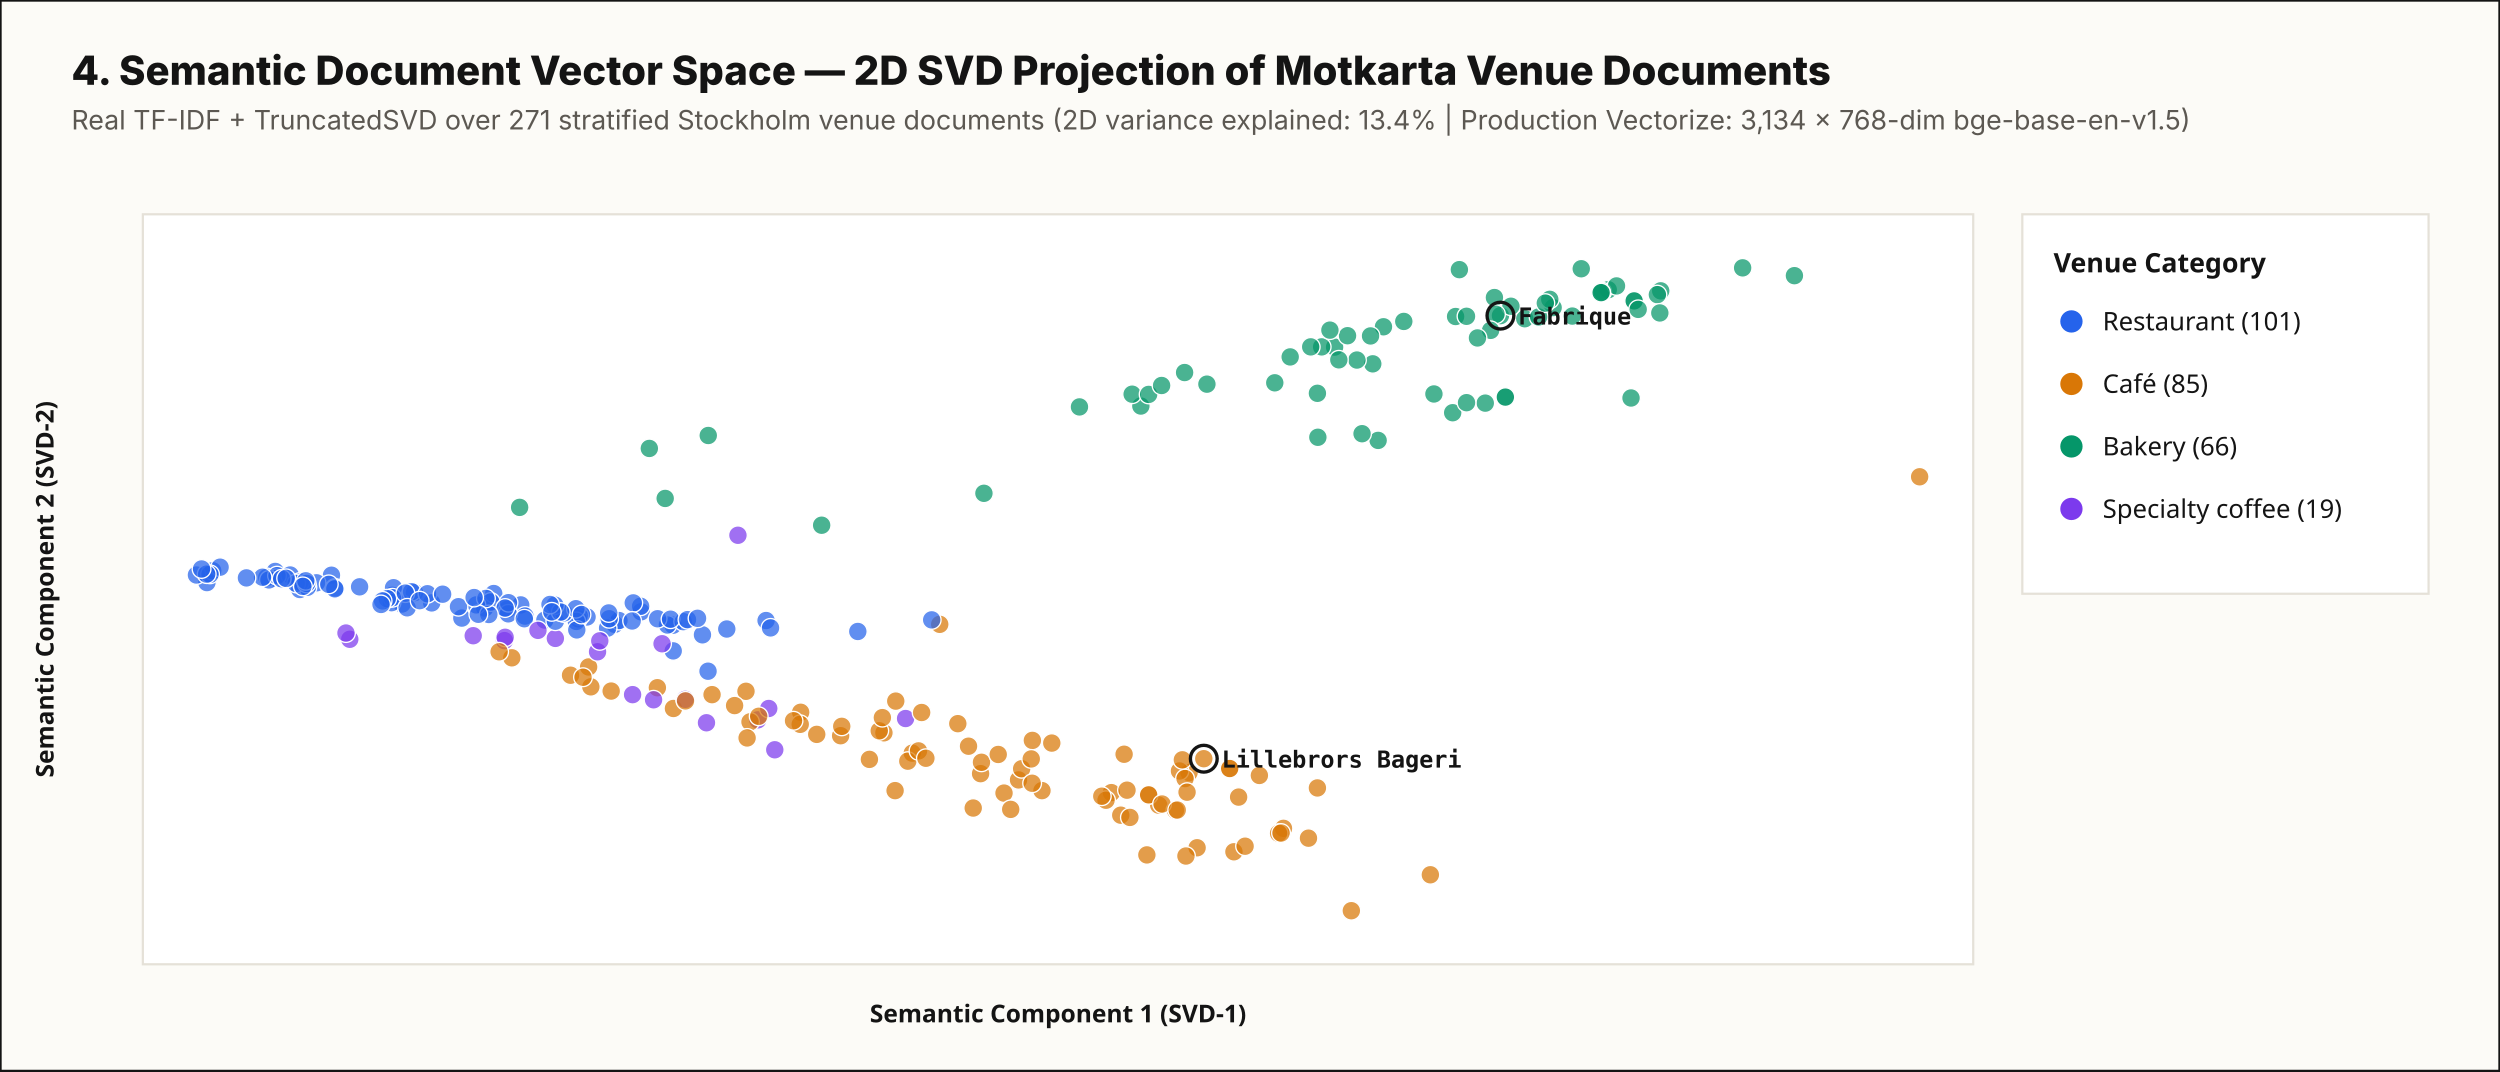
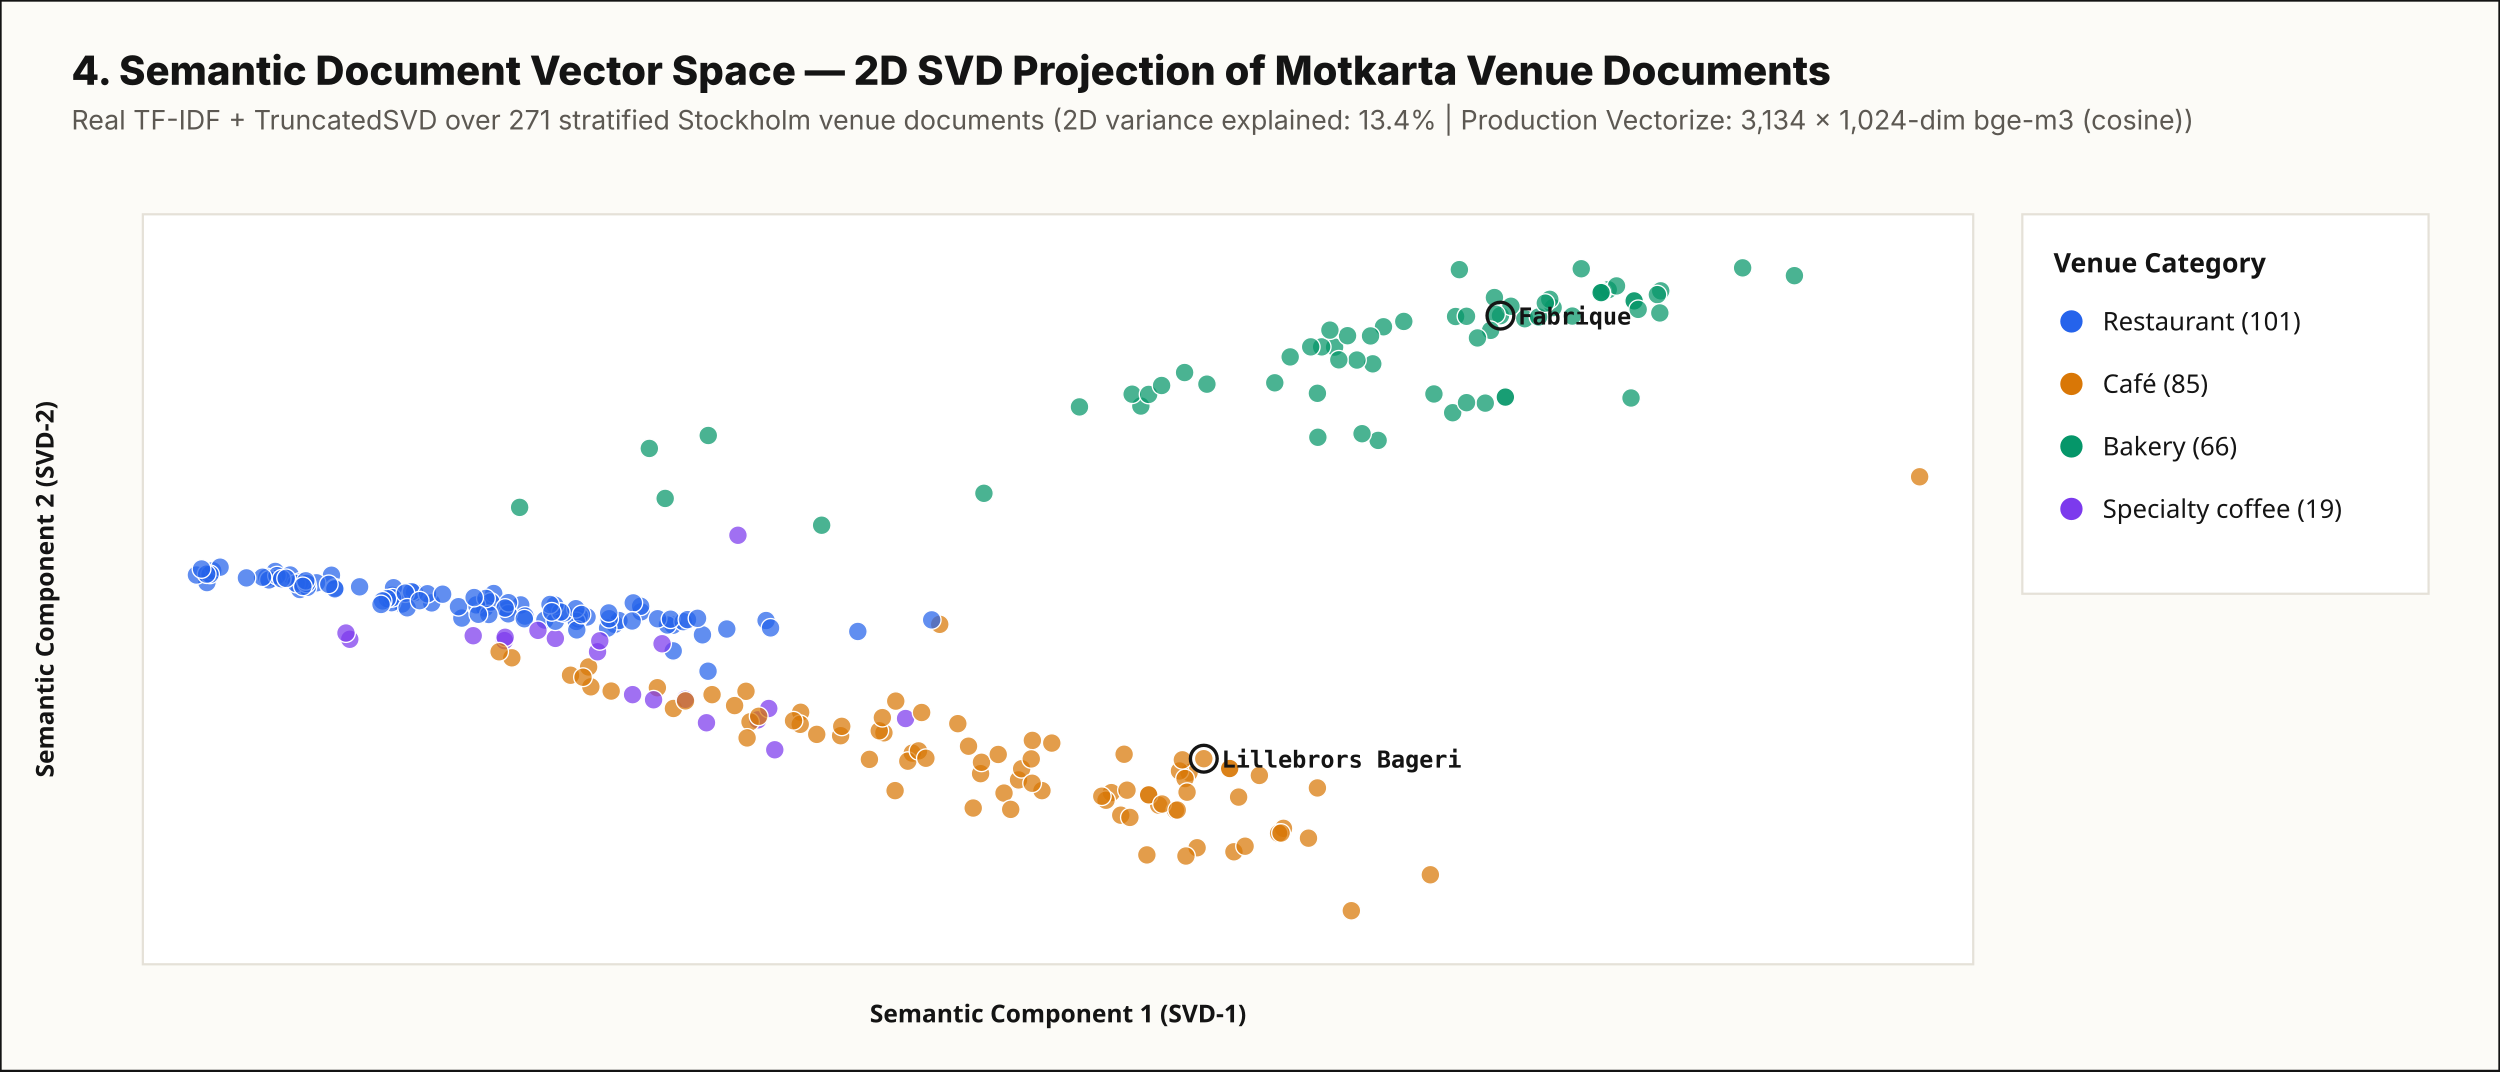
<svg xmlns="http://www.w3.org/2000/svg" viewBox="0 0 1120 480" width="1120" height="480" role="img" aria-label="4. Semantic Document Vector Space — 2D SVD Projection of Motkarta Venue Documents">
  <rect width="1120" height="480" fill="#FCFBF7" stroke="#141414" stroke-width="1.5" />
  <text x="32" y="38" font-family="ui-sans-serif, system-ui, -apple-system, sans-serif" font-size="18" font-weight="800" fill="#141414">4. Semantic Document Vector Space — 2D SVD Projection of Motkarta Venue Documents</text>
-   <text x="32" y="58" font-family="ui-sans-serif, system-ui, -apple-system, sans-serif" font-size="12" fill="#5C5852">Real TF-IDF + TruncatedSVD over 271 stratified Stockholm venue documents (2D variance explained: 13.4% | Production Vectorize: 3,134 × 768-dim bge-base-en-v1.5)</text>
+   <text x="32" y="58" font-family="ui-sans-serif, system-ui, -apple-system, sans-serif" font-size="12" fill="#5C5852">Real TF-IDF + TruncatedSVD over 271 stratified Stockholm venue documents (2D variance explained: 13.4% | Production Vectorize: 3,134 × 1,024-dim bge-m3 (cosine))</text>
  <rect x="64" y="96" width="820" height="336" fill="#FFFFFF" stroke="#E5E1D8" />
  <circle cx="185.7" cy="265.5" r="4.2" fill="#2563EB" fill-opacity="0.72" stroke="#FFFFFF" stroke-width="0.6" />
  <circle cx="233.3" cy="271.0" r="4.2" fill="#2563EB" fill-opacity="0.72" stroke="#FFFFFF" stroke-width="0.6" />
  <circle cx="161.1" cy="262.9" r="4.2" fill="#2563EB" fill-opacity="0.72" stroke="#FFFFFF" stroke-width="0.6" />
  <circle cx="235.2" cy="276.0" r="4.2" fill="#2563EB" fill-opacity="0.72" stroke="#FFFFFF" stroke-width="0.6" />
  <circle cx="175.7" cy="266.7" r="4.2" fill="#2563EB" fill-opacity="0.72" stroke="#FFFFFF" stroke-width="0.6" />
  <circle cx="227.3" cy="273.0" r="4.2" fill="#2563EB" fill-opacity="0.72" stroke="#FFFFFF" stroke-width="0.6" />
  <circle cx="314.7" cy="284.4" r="4.2" fill="#2563EB" fill-opacity="0.72" stroke="#FFFFFF" stroke-width="0.6" />
  <circle cx="368.1" cy="235.3" r="4.2" fill="#059669" fill-opacity="0.72" stroke="#FFFFFF" stroke-width="0.6" />
  <circle cx="730.7" cy="178.3" r="4.2" fill="#059669" fill-opacity="0.72" stroke="#FFFFFF" stroke-width="0.6" />
  <circle cx="803.9" cy="123.5" r="4.2" fill="#059669" fill-opacity="0.72" stroke="#FFFFFF" stroke-width="0.6" />
  <circle cx="597.9" cy="155.5" r="4.2" fill="#059669" fill-opacity="0.72" stroke="#FFFFFF" stroke-width="0.6" />
  <circle cx="619.8" cy="146.4" r="4.2" fill="#059669" fill-opacity="0.72" stroke="#FFFFFF" stroke-width="0.6" />
  <circle cx="429.1" cy="324.2" r="4.2" fill="#D97706" fill-opacity="0.72" stroke="#FFFFFF" stroke-width="0.6" />
  <circle cx="519.1" cy="360.7" r="4.2" fill="#D97706" fill-opacity="0.72" stroke="#FFFFFF" stroke-width="0.6" />
  <circle cx="497.9" cy="355.1" r="4.2" fill="#D97706" fill-opacity="0.72" stroke="#FFFFFF" stroke-width="0.6" />
  <circle cx="439.3" cy="346.6" r="4.2" fill="#D97706" fill-opacity="0.72" stroke="#FFFFFF" stroke-width="0.6" />
  <circle cx="605.4" cy="408.0" r="4.2" fill="#D97706" fill-opacity="0.72" stroke="#FFFFFF" stroke-width="0.6" />
  <circle cx="536.3" cy="379.8" r="4.2" fill="#D97706" fill-opacity="0.72" stroke="#FFFFFF" stroke-width="0.6" />
  <circle cx="554.9" cy="357.1" r="4.2" fill="#D97706" fill-opacity="0.72" stroke="#FFFFFF" stroke-width="0.6" />
  <circle cx="275.4" cy="279.7" r="4.2" fill="#2563EB" fill-opacity="0.72" stroke="#FFFFFF" stroke-width="0.6" />
  <circle cx="384.3" cy="282.9" r="4.2" fill="#2563EB" fill-opacity="0.72" stroke="#FFFFFF" stroke-width="0.6" />
  <circle cx="263.0" cy="276.4" r="4.2" fill="#2563EB" fill-opacity="0.72" stroke="#FFFFFF" stroke-width="0.6" />
  <circle cx="217.2" cy="272.4" r="4.2" fill="#2563EB" fill-opacity="0.72" stroke="#FFFFFF" stroke-width="0.6" />
  <circle cx="343.2" cy="278.0" r="4.2" fill="#2563EB" fill-opacity="0.72" stroke="#FFFFFF" stroke-width="0.6" />
  <circle cx="244.1" cy="277.8" r="4.2" fill="#2563EB" fill-opacity="0.72" stroke="#FFFFFF" stroke-width="0.6" />
  <circle cx="259.0" cy="277.2" r="4.2" fill="#2563EB" fill-opacity="0.72" stroke="#FFFFFF" stroke-width="0.6" />
  <circle cx="540.7" cy="172.1" r="4.2" fill="#059669" fill-opacity="0.72" stroke="#FFFFFF" stroke-width="0.6" />
  <circle cx="695.8" cy="137.8" r="4.2" fill="#059669" fill-opacity="0.72" stroke="#FFFFFF" stroke-width="0.6" />
  <circle cx="483.6" cy="182.3" r="4.2" fill="#059669" fill-opacity="0.72" stroke="#FFFFFF" stroke-width="0.6" />
  <circle cx="672.2" cy="141.4" r="4.2" fill="#059669" fill-opacity="0.72" stroke="#FFFFFF" stroke-width="0.6" />
  <circle cx="592.1" cy="155.4" r="4.2" fill="#059669" fill-opacity="0.72" stroke="#FFFFFF" stroke-width="0.6" />
  <circle cx="744.0" cy="130.3" r="4.2" fill="#059669" fill-opacity="0.72" stroke="#FFFFFF" stroke-width="0.6" />
  <circle cx="408.7" cy="337.4" r="4.2" fill="#D97706" fill-opacity="0.72" stroke="#FFFFFF" stroke-width="0.6" />
  <circle cx="301.7" cy="317.4" r="4.2" fill="#D97706" fill-opacity="0.72" stroke="#FFFFFF" stroke-width="0.6" />
  <circle cx="406.7" cy="341.0" r="4.2" fill="#D97706" fill-opacity="0.72" stroke="#FFFFFF" stroke-width="0.6" />
  <circle cx="514.6" cy="356.1" r="4.2" fill="#D97706" fill-opacity="0.72" stroke="#FFFFFF" stroke-width="0.6" />
  <circle cx="255.6" cy="302.5" r="4.2" fill="#D97706" fill-opacity="0.72" stroke="#FFFFFF" stroke-width="0.6" />
  <circle cx="319.0" cy="311.2" r="4.2" fill="#D97706" fill-opacity="0.72" stroke="#FFFFFF" stroke-width="0.6" />
  <circle cx="514.6" cy="356.1" r="4.2" fill="#D97706" fill-opacity="0.72" stroke="#FFFFFF" stroke-width="0.6" />
  <circle cx="148.5" cy="257.7" r="4.2" fill="#2563EB" fill-opacity="0.72" stroke="#FFFFFF" stroke-width="0.6" />
  <circle cx="123.3" cy="256.0" r="4.2" fill="#2563EB" fill-opacity="0.72" stroke="#FFFFFF" stroke-width="0.6" />
  <circle cx="301.5" cy="280.1" r="4.2" fill="#2563EB" fill-opacity="0.72" stroke="#FFFFFF" stroke-width="0.6" />
  <circle cx="325.6" cy="281.8" r="4.2" fill="#2563EB" fill-opacity="0.72" stroke="#FFFFFF" stroke-width="0.6" />
  <circle cx="221.2" cy="265.9" r="4.2" fill="#2563EB" fill-opacity="0.72" stroke="#FFFFFF" stroke-width="0.6" />
  <circle cx="277.3" cy="278.0" r="4.2" fill="#2563EB" fill-opacity="0.72" stroke="#FFFFFF" stroke-width="0.6" />
  <circle cx="176.3" cy="263.3" r="4.2" fill="#2563EB" fill-opacity="0.72" stroke="#FFFFFF" stroke-width="0.6" />
  <circle cx="248.8" cy="286.0" r="4.2" fill="#7C3AED" fill-opacity="0.72" stroke="#FFFFFF" stroke-width="0.6" />
  <circle cx="742.5" cy="132.0" r="4.2" fill="#059669" fill-opacity="0.72" stroke="#FFFFFF" stroke-width="0.6" />
  <circle cx="640.8" cy="391.9" r="4.2" fill="#D97706" fill-opacity="0.72" stroke="#FFFFFF" stroke-width="0.6" />
  <circle cx="449.8" cy="355.3" r="4.2" fill="#D97706" fill-opacity="0.72" stroke="#FFFFFF" stroke-width="0.6" />
  <circle cx="436.0" cy="362.0" r="4.2" fill="#D97706" fill-opacity="0.72" stroke="#FFFFFF" stroke-width="0.6" />
  <circle cx="466.8" cy="354.2" r="4.2" fill="#D97706" fill-opacity="0.72" stroke="#FFFFFF" stroke-width="0.6" />
  <circle cx="452.8" cy="362.6" r="4.2" fill="#D97706" fill-opacity="0.72" stroke="#FFFFFF" stroke-width="0.6" />
  <circle cx="513.8" cy="383.0" r="4.2" fill="#D97706" fill-opacity="0.72" stroke="#FFFFFF" stroke-width="0.6" />
  <circle cx="531.3" cy="383.5" r="4.2" fill="#D97706" fill-opacity="0.72" stroke="#FFFFFF" stroke-width="0.6" />
  <circle cx="317.2" cy="300.7" r="4.2" fill="#2563EB" fill-opacity="0.72" stroke="#FFFFFF" stroke-width="0.6" />
  <circle cx="193.4" cy="270.1" r="4.2" fill="#2563EB" fill-opacity="0.72" stroke="#FFFFFF" stroke-width="0.6" />
  <circle cx="180.1" cy="270.6" r="4.2" fill="#2563EB" fill-opacity="0.72" stroke="#FFFFFF" stroke-width="0.6" />
  <circle cx="219.9" cy="269.7" r="4.2" fill="#2563EB" fill-opacity="0.72" stroke="#FFFFFF" stroke-width="0.6" />
  <circle cx="175.4" cy="270.0" r="4.2" fill="#2563EB" fill-opacity="0.72" stroke="#FFFFFF" stroke-width="0.6" />
  <circle cx="299.0" cy="280.0" r="4.2" fill="#2563EB" fill-opacity="0.72" stroke="#FFFFFF" stroke-width="0.6" />
  <circle cx="206.9" cy="276.9" r="4.2" fill="#2563EB" fill-opacity="0.72" stroke="#FFFFFF" stroke-width="0.6" />
  <circle cx="156.7" cy="286.4" r="4.2" fill="#7C3AED" fill-opacity="0.72" stroke="#FFFFFF" stroke-width="0.6" />
  <circle cx="669.5" cy="133.3" r="4.2" fill="#059669" fill-opacity="0.72" stroke="#FFFFFF" stroke-width="0.6" />
  <circle cx="683.1" cy="142.8" r="4.2" fill="#059669" fill-opacity="0.72" stroke="#FFFFFF" stroke-width="0.6" />
  <circle cx="421.0" cy="279.7" r="4.2" fill="#D97706" fill-opacity="0.72" stroke="#FFFFFF" stroke-width="0.6" />
  <circle cx="389.5" cy="340.2" r="4.2" fill="#D97706" fill-opacity="0.72" stroke="#FFFFFF" stroke-width="0.6" />
  <circle cx="411.5" cy="336.4" r="4.2" fill="#D97706" fill-opacity="0.72" stroke="#FFFFFF" stroke-width="0.6" />
  <circle cx="502.1" cy="365.2" r="4.2" fill="#D97706" fill-opacity="0.72" stroke="#FFFFFF" stroke-width="0.6" />
  <circle cx="552.8" cy="381.6" r="4.2" fill="#D97706" fill-opacity="0.72" stroke="#FFFFFF" stroke-width="0.6" />
  <circle cx="504.9" cy="354.0" r="4.2" fill="#D97706" fill-opacity="0.72" stroke="#FFFFFF" stroke-width="0.6" />
  <circle cx="456.3" cy="349.4" r="4.2" fill="#D97706" fill-opacity="0.72" stroke="#FFFFFF" stroke-width="0.6" />
  <circle cx="227.7" cy="275.0" r="4.2" fill="#2563EB" fill-opacity="0.72" stroke="#FFFFFF" stroke-width="0.6" />
  <circle cx="175.8" cy="267.8" r="4.2" fill="#2563EB" fill-opacity="0.72" stroke="#FFFFFF" stroke-width="0.6" />
  <circle cx="259.5" cy="275.9" r="4.2" fill="#2563EB" fill-opacity="0.72" stroke="#FFFFFF" stroke-width="0.6" />
  <circle cx="173.5" cy="268.2" r="4.2" fill="#2563EB" fill-opacity="0.72" stroke="#FFFFFF" stroke-width="0.6" />
  <circle cx="227.8" cy="270.0" r="4.2" fill="#2563EB" fill-opacity="0.72" stroke="#FFFFFF" stroke-width="0.6" />
  <circle cx="272.2" cy="281.4" r="4.2" fill="#2563EB" fill-opacity="0.72" stroke="#FFFFFF" stroke-width="0.6" />
  <circle cx="301.6" cy="291.6" r="4.2" fill="#2563EB" fill-opacity="0.72" stroke="#FFFFFF" stroke-width="0.6" />
  <circle cx="652.1" cy="141.8" r="4.2" fill="#059669" fill-opacity="0.72" stroke="#FFFFFF" stroke-width="0.6" />
  <circle cx="732.1" cy="134.8" r="4.2" fill="#059669" fill-opacity="0.72" stroke="#FFFFFF" stroke-width="0.6" />
  <circle cx="653.8" cy="120.8" r="4.2" fill="#059669" fill-opacity="0.72" stroke="#FFFFFF" stroke-width="0.6" />
  <circle cx="720.5" cy="129.8" r="4.2" fill="#059669" fill-opacity="0.72" stroke="#FFFFFF" stroke-width="0.6" />
  <circle cx="676.9" cy="137.2" r="4.2" fill="#059669" fill-opacity="0.72" stroke="#FFFFFF" stroke-width="0.6" />
  <circle cx="689.3" cy="142.0" r="4.2" fill="#059669" fill-opacity="0.72" stroke="#FFFFFF" stroke-width="0.6" />
  <circle cx="732.1" cy="134.8" r="4.2" fill="#059669" fill-opacity="0.72" stroke="#FFFFFF" stroke-width="0.6" />
  <circle cx="462.5" cy="331.7" r="4.2" fill="#D97706" fill-opacity="0.72" stroke="#FFFFFF" stroke-width="0.6" />
  <circle cx="263.7" cy="298.8" r="4.2" fill="#D97706" fill-opacity="0.72" stroke="#FFFFFF" stroke-width="0.6" />
  <circle cx="433.9" cy="334.3" r="4.2" fill="#D97706" fill-opacity="0.72" stroke="#FFFFFF" stroke-width="0.6" />
  <circle cx="294.5" cy="308.1" r="4.2" fill="#D97706" fill-opacity="0.72" stroke="#FFFFFF" stroke-width="0.6" />
  <circle cx="532.7" cy="346.1" r="4.2" fill="#D97706" fill-opacity="0.72" stroke="#FFFFFF" stroke-width="0.6" />
  <circle cx="860.0" cy="213.6" r="4.2" fill="#D97706" fill-opacity="0.72" stroke="#FFFFFF" stroke-width="0.6" />
  <circle cx="528.4" cy="345.4" r="4.2" fill="#D97706" fill-opacity="0.72" stroke="#FFFFFF" stroke-width="0.6" />
  <circle cx="213.4" cy="271.0" r="4.2" fill="#2563EB" fill-opacity="0.72" stroke="#FFFFFF" stroke-width="0.6" />
  <circle cx="184.4" cy="265.1" r="4.2" fill="#2563EB" fill-opacity="0.72" stroke="#FFFFFF" stroke-width="0.6" />
  <circle cx="181.6" cy="265.7" r="4.2" fill="#2563EB" fill-opacity="0.72" stroke="#FFFFFF" stroke-width="0.6" />
  <circle cx="226.3" cy="272.4" r="4.2" fill="#2563EB" fill-opacity="0.72" stroke="#FFFFFF" stroke-width="0.6" />
  <circle cx="287.2" cy="274.1" r="4.2" fill="#2563EB" fill-opacity="0.72" stroke="#FFFFFF" stroke-width="0.6" />
  <circle cx="417.4" cy="277.7" r="4.2" fill="#2563EB" fill-opacity="0.72" stroke="#FFFFFF" stroke-width="0.6" />
  <circle cx="272.9" cy="277.2" r="4.2" fill="#2563EB" fill-opacity="0.72" stroke="#FFFFFF" stroke-width="0.6" />
  <circle cx="405.7" cy="321.9" r="4.2" fill="#7C3AED" fill-opacity="0.72" stroke="#FFFFFF" stroke-width="0.6" />
  <circle cx="339.5" cy="322.5" r="4.2" fill="#7C3AED" fill-opacity="0.72" stroke="#FFFFFF" stroke-width="0.6" />
  <circle cx="226.0" cy="287.0" r="4.2" fill="#7C3AED" fill-opacity="0.72" stroke="#FFFFFF" stroke-width="0.6" />
  <circle cx="307.0" cy="313.3" r="4.2" fill="#7C3AED" fill-opacity="0.72" stroke="#FFFFFF" stroke-width="0.6" />
  <circle cx="226.3" cy="285.5" r="4.2" fill="#7C3AED" fill-opacity="0.72" stroke="#FFFFFF" stroke-width="0.6" />
  <circle cx="92.7" cy="261.0" r="4.2" fill="#2563EB" fill-opacity="0.72" stroke="#FFFFFF" stroke-width="0.6" />
  <circle cx="590.2" cy="176.2" r="4.2" fill="#059669" fill-opacity="0.72" stroke="#FFFFFF" stroke-width="0.6" />
  <circle cx="511.1" cy="181.9" r="4.2" fill="#059669" fill-opacity="0.72" stroke="#FFFFFF" stroke-width="0.6" />
  <circle cx="439.7" cy="341.5" r="4.2" fill="#D97706" fill-opacity="0.72" stroke="#FFFFFF" stroke-width="0.6" />
  <circle cx="264.7" cy="307.7" r="4.2" fill="#D97706" fill-opacity="0.72" stroke="#FFFFFF" stroke-width="0.6" />
  <circle cx="447.2" cy="338.0" r="4.2" fill="#D97706" fill-opacity="0.72" stroke="#FFFFFF" stroke-width="0.6" />
  <circle cx="365.9" cy="329.0" r="4.2" fill="#D97706" fill-opacity="0.72" stroke="#FFFFFF" stroke-width="0.6" />
  <circle cx="376.6" cy="329.6" r="4.2" fill="#D97706" fill-opacity="0.72" stroke="#FFFFFF" stroke-width="0.6" />
  <circle cx="457.7" cy="344.4" r="4.2" fill="#D97706" fill-opacity="0.72" stroke="#FFFFFF" stroke-width="0.6" />
  <circle cx="396.0" cy="328.3" r="4.2" fill="#D97706" fill-opacity="0.72" stroke="#FFFFFF" stroke-width="0.6" />
  <circle cx="248.8" cy="278.3" r="4.2" fill="#2563EB" fill-opacity="0.72" stroke="#FFFFFF" stroke-width="0.6" />
  <circle cx="219.0" cy="275.3" r="4.2" fill="#2563EB" fill-opacity="0.72" stroke="#FFFFFF" stroke-width="0.6" />
  <circle cx="306.1" cy="278.5" r="4.2" fill="#2563EB" fill-opacity="0.72" stroke="#FFFFFF" stroke-width="0.6" />
  <circle cx="294.6" cy="277.2" r="4.2" fill="#2563EB" fill-opacity="0.72" stroke="#FFFFFF" stroke-width="0.6" />
  <circle cx="258.2" cy="278.4" r="4.2" fill="#2563EB" fill-opacity="0.72" stroke="#FFFFFF" stroke-width="0.6" />
  <circle cx="171.4" cy="269.2" r="4.2" fill="#2563EB" fill-opacity="0.72" stroke="#FFFFFF" stroke-width="0.6" />
  <circle cx="252.6" cy="274.6" r="4.2" fill="#2563EB" fill-opacity="0.72" stroke="#FFFFFF" stroke-width="0.6" />
  <circle cx="717.8" cy="130.7" r="4.2" fill="#059669" fill-opacity="0.72" stroke="#FFFFFF" stroke-width="0.6" />
  <circle cx="650.8" cy="184.9" r="4.2" fill="#059669" fill-opacity="0.72" stroke="#FFFFFF" stroke-width="0.6" />
  <circle cx="708.4" cy="120.4" r="4.2" fill="#059669" fill-opacity="0.72" stroke="#FFFFFF" stroke-width="0.6" />
  <circle cx="780.7" cy="120.0" r="4.2" fill="#059669" fill-opacity="0.72" stroke="#FFFFFF" stroke-width="0.6" />
  <circle cx="657.0" cy="141.7" r="4.2" fill="#059669" fill-opacity="0.72" stroke="#FFFFFF" stroke-width="0.6" />
  <circle cx="694.3" cy="134.1" r="4.2" fill="#059669" fill-opacity="0.72" stroke="#FFFFFF" stroke-width="0.6" />
  <circle cx="603.7" cy="150.4" r="4.2" fill="#059669" fill-opacity="0.72" stroke="#FFFFFF" stroke-width="0.6" />
  <circle cx="575.0" cy="371.1" r="4.2" fill="#D97706" fill-opacity="0.72" stroke="#FFFFFF" stroke-width="0.6" />
  <circle cx="401.3" cy="314.1" r="4.2" fill="#D97706" fill-opacity="0.72" stroke="#FFFFFF" stroke-width="0.6" />
  <circle cx="550.9" cy="344.3" r="4.2" fill="#D97706" fill-opacity="0.72" stroke="#FFFFFF" stroke-width="0.6" />
  <circle cx="503.6" cy="337.9" r="4.2" fill="#D97706" fill-opacity="0.72" stroke="#FFFFFF" stroke-width="0.6" />
  <circle cx="550.9" cy="344.3" r="4.2" fill="#D97706" fill-opacity="0.72" stroke="#FFFFFF" stroke-width="0.6" />
  <circle cx="564.2" cy="347.4" r="4.2" fill="#D97706" fill-opacity="0.72" stroke="#FFFFFF" stroke-width="0.6" />
  <circle cx="377.1" cy="325.4" r="4.2" fill="#D97706" fill-opacity="0.72" stroke="#FFFFFF" stroke-width="0.6" />
  <circle cx="248.6" cy="271.1" r="4.2" fill="#2563EB" fill-opacity="0.72" stroke="#FFFFFF" stroke-width="0.6" />
  <circle cx="95.3" cy="255.7" r="4.2" fill="#2563EB" fill-opacity="0.72" stroke="#FFFFFF" stroke-width="0.6" />
  <circle cx="134.3" cy="264.1" r="4.2" fill="#2563EB" fill-opacity="0.72" stroke="#FFFFFF" stroke-width="0.6" />
  <circle cx="98.6" cy="254.1" r="4.2" fill="#2563EB" fill-opacity="0.72" stroke="#FFFFFF" stroke-width="0.6" />
  <circle cx="123.6" cy="259.1" r="4.2" fill="#2563EB" fill-opacity="0.72" stroke="#FFFFFF" stroke-width="0.6" />
  <circle cx="130.0" cy="257.6" r="4.2" fill="#2563EB" fill-opacity="0.72" stroke="#FFFFFF" stroke-width="0.6" />
  <circle cx="258.0" cy="272.7" r="4.2" fill="#2563EB" fill-opacity="0.72" stroke="#FFFFFF" stroke-width="0.6" />
  <circle cx="290.9" cy="200.9" r="4.2" fill="#059669" fill-opacity="0.72" stroke="#FFFFFF" stroke-width="0.6" />
  <circle cx="88.0" cy="257.6" r="4.2" fill="#2563EB" fill-opacity="0.72" stroke="#FFFFFF" stroke-width="0.6" />
  <circle cx="94.1" cy="257.3" r="4.2" fill="#2563EB" fill-opacity="0.72" stroke="#FFFFFF" stroke-width="0.6" />
  <circle cx="345.2" cy="281.3" r="4.2" fill="#2563EB" fill-opacity="0.72" stroke="#FFFFFF" stroke-width="0.6" />
  <circle cx="287.0" cy="271.6" r="4.2" fill="#2563EB" fill-opacity="0.72" stroke="#FFFFFF" stroke-width="0.6" />
  <circle cx="217.7" cy="268.1" r="4.2" fill="#2563EB" fill-opacity="0.72" stroke="#FFFFFF" stroke-width="0.6" />
  <circle cx="191.5" cy="266.0" r="4.2" fill="#2563EB" fill-opacity="0.72" stroke="#FFFFFF" stroke-width="0.6" />
  <circle cx="92.6" cy="257.2" r="4.2" fill="#2563EB" fill-opacity="0.72" stroke="#FFFFFF" stroke-width="0.6" />
  <circle cx="119.5" cy="258.7" r="4.2" fill="#2563EB" fill-opacity="0.72" stroke="#FFFFFF" stroke-width="0.6" />
  <circle cx="401.0" cy="354.2" r="4.2" fill="#D97706" fill-opacity="0.72" stroke="#FFFFFF" stroke-width="0.6" />
  <circle cx="300.4" cy="277.4" r="4.2" fill="#2563EB" fill-opacity="0.72" stroke="#FFFFFF" stroke-width="0.6" />
  <circle cx="317.3" cy="195.1" r="4.2" fill="#059669" fill-opacity="0.72" stroke="#FFFFFF" stroke-width="0.6" />
  <circle cx="232.8" cy="227.3" r="4.2" fill="#059669" fill-opacity="0.72" stroke="#FFFFFF" stroke-width="0.6" />
  <circle cx="617.4" cy="197.3" r="4.2" fill="#059669" fill-opacity="0.72" stroke="#FFFFFF" stroke-width="0.6" />
  <circle cx="590.4" cy="195.9" r="4.2" fill="#059669" fill-opacity="0.72" stroke="#FFFFFF" stroke-width="0.6" />
  <circle cx="670.2" cy="140.8" r="4.2" fill="#059669" fill-opacity="0.72" stroke="#FFFFFF" stroke-width="0.6" />
  <circle cx="610.2" cy="194.3" r="4.2" fill="#059669" fill-opacity="0.72" stroke="#FFFFFF" stroke-width="0.6" />
  <circle cx="615.0" cy="163.0" r="4.2" fill="#059669" fill-opacity="0.72" stroke="#FFFFFF" stroke-width="0.6" />
  <circle cx="358.7" cy="319.1" r="4.2" fill="#D97706" fill-opacity="0.72" stroke="#FFFFFF" stroke-width="0.6" />
  <circle cx="495.5" cy="358.5" r="4.2" fill="#D97706" fill-opacity="0.72" stroke="#FFFFFF" stroke-width="0.6" />
  <circle cx="273.8" cy="309.6" r="4.2" fill="#D97706" fill-opacity="0.72" stroke="#FFFFFF" stroke-width="0.6" />
  <circle cx="334.2" cy="309.7" r="4.2" fill="#D97706" fill-opacity="0.72" stroke="#FFFFFF" stroke-width="0.6" />
  <circle cx="586.2" cy="375.5" r="4.2" fill="#D97706" fill-opacity="0.72" stroke="#FFFFFF" stroke-width="0.6" />
  <circle cx="229.3" cy="294.7" r="4.2" fill="#D97706" fill-opacity="0.72" stroke="#FFFFFF" stroke-width="0.6" />
  <circle cx="530.9" cy="348.8" r="4.2" fill="#D97706" fill-opacity="0.72" stroke="#FFFFFF" stroke-width="0.6" />
  <circle cx="258.4" cy="282.2" r="4.2" fill="#2563EB" fill-opacity="0.72" stroke="#FFFFFF" stroke-width="0.6" />
  <circle cx="251.2" cy="274.2" r="4.2" fill="#2563EB" fill-opacity="0.72" stroke="#FFFFFF" stroke-width="0.6" />
  <circle cx="260.5" cy="275.3" r="4.2" fill="#2563EB" fill-opacity="0.72" stroke="#FFFFFF" stroke-width="0.6" />
  <circle cx="182.4" cy="272.3" r="4.2" fill="#2563EB" fill-opacity="0.72" stroke="#FFFFFF" stroke-width="0.6" />
  <circle cx="150.1" cy="263.4" r="4.2" fill="#2563EB" fill-opacity="0.72" stroke="#FFFFFF" stroke-width="0.6" />
  <circle cx="141.8" cy="261.1" r="4.2" fill="#2563EB" fill-opacity="0.72" stroke="#FFFFFF" stroke-width="0.6" />
  <circle cx="272.7" cy="274.6" r="4.2" fill="#2563EB" fill-opacity="0.72" stroke="#FFFFFF" stroke-width="0.6" />
  <circle cx="296.6" cy="288.4" r="4.2" fill="#7C3AED" fill-opacity="0.72" stroke="#FFFFFF" stroke-width="0.6" />
  <circle cx="344.4" cy="317.4" r="4.2" fill="#7C3AED" fill-opacity="0.72" stroke="#FFFFFF" stroke-width="0.6" />
  <circle cx="292.8" cy="313.5" r="4.2" fill="#7C3AED" fill-opacity="0.72" stroke="#FFFFFF" stroke-width="0.6" />
  <circle cx="267.7" cy="292.0" r="4.2" fill="#7C3AED" fill-opacity="0.72" stroke="#FFFFFF" stroke-width="0.6" />
  <circle cx="316.5" cy="323.8" r="4.2" fill="#7C3AED" fill-opacity="0.72" stroke="#FFFFFF" stroke-width="0.6" />
  <circle cx="507.2" cy="176.6" r="4.2" fill="#059669" fill-opacity="0.72" stroke="#FFFFFF" stroke-width="0.6" />
  <circle cx="298.0" cy="223.3" r="4.2" fill="#059669" fill-opacity="0.72" stroke="#FFFFFF" stroke-width="0.6" />
  <circle cx="733.9" cy="138.6" r="4.2" fill="#059669" fill-opacity="0.72" stroke="#FFFFFF" stroke-width="0.6" />
  <circle cx="607.9" cy="161.3" r="4.2" fill="#059669" fill-opacity="0.72" stroke="#FFFFFF" stroke-width="0.6" />
  <circle cx="571.1" cy="171.5" r="4.2" fill="#059669" fill-opacity="0.72" stroke="#FFFFFF" stroke-width="0.6" />
  <circle cx="440.8" cy="221.0" r="4.2" fill="#059669" fill-opacity="0.72" stroke="#FFFFFF" stroke-width="0.6" />
  <circle cx="514.6" cy="176.7" r="4.2" fill="#059669" fill-opacity="0.72" stroke="#FFFFFF" stroke-width="0.6" />
  <circle cx="506.2" cy="366.2" r="4.2" fill="#D97706" fill-opacity="0.72" stroke="#FFFFFF" stroke-width="0.6" />
  <circle cx="462.4" cy="350.9" r="4.2" fill="#D97706" fill-opacity="0.72" stroke="#FFFFFF" stroke-width="0.6" />
  <circle cx="412.9" cy="319.2" r="4.2" fill="#D97706" fill-opacity="0.72" stroke="#FFFFFF" stroke-width="0.6" />
  <circle cx="531.8" cy="354.9" r="4.2" fill="#D97706" fill-opacity="0.72" stroke="#FFFFFF" stroke-width="0.6" />
  <circle cx="471.2" cy="332.9" r="4.2" fill="#D97706" fill-opacity="0.72" stroke="#FFFFFF" stroke-width="0.6" />
  <circle cx="393.9" cy="327.4" r="4.2" fill="#D97706" fill-opacity="0.72" stroke="#FFFFFF" stroke-width="0.6" />
  <circle cx="261.2" cy="303.4" r="4.2" fill="#D97706" fill-opacity="0.72" stroke="#FFFFFF" stroke-width="0.6" />
  <circle cx="150.0" cy="263.8" r="4.2" fill="#2563EB" fill-opacity="0.72" stroke="#FFFFFF" stroke-width="0.6" />
  <circle cx="137.7" cy="263.1" r="4.2" fill="#2563EB" fill-opacity="0.72" stroke="#FFFFFF" stroke-width="0.6" />
  <circle cx="308.0" cy="277.6" r="4.2" fill="#2563EB" fill-opacity="0.72" stroke="#FFFFFF" stroke-width="0.6" />
  <circle cx="312.5" cy="277.0" r="4.2" fill="#2563EB" fill-opacity="0.72" stroke="#FFFFFF" stroke-width="0.6" />
  <circle cx="170.7" cy="270.8" r="4.2" fill="#2563EB" fill-opacity="0.72" stroke="#FFFFFF" stroke-width="0.6" />
  <circle cx="205.4" cy="271.8" r="4.2" fill="#2563EB" fill-opacity="0.72" stroke="#FFFFFF" stroke-width="0.6" />
  <circle cx="188.0" cy="269.1" r="4.2" fill="#2563EB" fill-opacity="0.72" stroke="#FFFFFF" stroke-width="0.6" />
  <circle cx="283.4" cy="311.2" r="4.2" fill="#7C3AED" fill-opacity="0.72" stroke="#FFFFFF" stroke-width="0.6" />
  <circle cx="268.7" cy="287.1" r="4.2" fill="#7C3AED" fill-opacity="0.72" stroke="#FFFFFF" stroke-width="0.6" />
  <circle cx="212.0" cy="284.8" r="4.2" fill="#7C3AED" fill-opacity="0.72" stroke="#FFFFFF" stroke-width="0.6" />
  <circle cx="665.4" cy="180.6" r="4.2" fill="#059669" fill-opacity="0.72" stroke="#FFFFFF" stroke-width="0.6" />
  <circle cx="587.2" cy="155.4" r="4.2" fill="#059669" fill-opacity="0.72" stroke="#FFFFFF" stroke-width="0.6" />
  <circle cx="692.3" cy="135.8" r="4.2" fill="#059669" fill-opacity="0.72" stroke="#FFFFFF" stroke-width="0.6" />
  <circle cx="642.4" cy="176.5" r="4.2" fill="#059669" fill-opacity="0.72" stroke="#FFFFFF" stroke-width="0.6" />
  <circle cx="667.8" cy="148.0" r="4.2" fill="#059669" fill-opacity="0.72" stroke="#FFFFFF" stroke-width="0.6" />
  <circle cx="578.0" cy="159.9" r="4.2" fill="#059669" fill-opacity="0.72" stroke="#FFFFFF" stroke-width="0.6" />
  <circle cx="599.8" cy="161.2" r="4.2" fill="#059669" fill-opacity="0.72" stroke="#FFFFFF" stroke-width="0.6" />
  <circle cx="539.3" cy="339.9" r="4.2" fill="#D97706" fill-opacity="0.72" stroke="#FFFFFF" stroke-width="0.6" />
  <circle cx="358.5" cy="324.5" r="4.2" fill="#D97706" fill-opacity="0.72" stroke="#FFFFFF" stroke-width="0.6" />
  <circle cx="572.8" cy="373.3" r="4.2" fill="#D97706" fill-opacity="0.72" stroke="#FFFFFF" stroke-width="0.6" />
  <circle cx="590.2" cy="353.0" r="4.2" fill="#D97706" fill-opacity="0.72" stroke="#FFFFFF" stroke-width="0.6" />
  <circle cx="529.7" cy="340.4" r="4.2" fill="#D97706" fill-opacity="0.72" stroke="#FFFFFF" stroke-width="0.6" />
  <circle cx="414.8" cy="339.7" r="4.2" fill="#D97706" fill-opacity="0.72" stroke="#FFFFFF" stroke-width="0.6" />
  <circle cx="526.6" cy="363.0" r="4.2" fill="#D97706" fill-opacity="0.72" stroke="#FFFFFF" stroke-width="0.6" />
  <circle cx="134.5" cy="260.7" r="4.2" fill="#2563EB" fill-opacity="0.72" stroke="#FFFFFF" stroke-width="0.6" />
  <circle cx="120.5" cy="259.8" r="4.2" fill="#2563EB" fill-opacity="0.72" stroke="#FFFFFF" stroke-width="0.6" />
  <circle cx="132.7" cy="261.4" r="4.2" fill="#2563EB" fill-opacity="0.72" stroke="#FFFFFF" stroke-width="0.6" />
  <circle cx="137.4" cy="261.4" r="4.2" fill="#2563EB" fill-opacity="0.72" stroke="#FFFFFF" stroke-width="0.6" />
  <circle cx="124.1" cy="257.9" r="4.2" fill="#2563EB" fill-opacity="0.72" stroke="#FFFFFF" stroke-width="0.6" />
  <circle cx="117.6" cy="258.6" r="4.2" fill="#2563EB" fill-opacity="0.72" stroke="#FFFFFF" stroke-width="0.6" />
  <circle cx="198.3" cy="266.2" r="4.2" fill="#2563EB" fill-opacity="0.72" stroke="#FFFFFF" stroke-width="0.6" />
  <circle cx="330.6" cy="239.8" r="4.2" fill="#7C3AED" fill-opacity="0.72" stroke="#FFFFFF" stroke-width="0.6" />
  <circle cx="628.9" cy="144.0" r="4.2" fill="#059669" fill-opacity="0.72" stroke="#FFFFFF" stroke-width="0.6" />
  <circle cx="520.4" cy="172.7" r="4.2" fill="#059669" fill-opacity="0.72" stroke="#FFFFFF" stroke-width="0.6" />
  <circle cx="661.9" cy="151.4" r="4.2" fill="#059669" fill-opacity="0.72" stroke="#FFFFFF" stroke-width="0.6" />
  <circle cx="595.8" cy="147.9" r="4.2" fill="#059669" fill-opacity="0.72" stroke="#FFFFFF" stroke-width="0.6" />
  <circle cx="724.2" cy="128.1" r="4.2" fill="#059669" fill-opacity="0.72" stroke="#FFFFFF" stroke-width="0.6" />
  <circle cx="530.7" cy="166.9" r="4.2" fill="#059669" fill-opacity="0.72" stroke="#FFFFFF" stroke-width="0.6" />
  <circle cx="614.0" cy="150.5" r="4.2" fill="#059669" fill-opacity="0.72" stroke="#FFFFFF" stroke-width="0.6" />
  <circle cx="223.6" cy="292.0" r="4.2" fill="#D97706" fill-opacity="0.72" stroke="#FFFFFF" stroke-width="0.6" />
  <circle cx="493.6" cy="356.7" r="4.2" fill="#D97706" fill-opacity="0.72" stroke="#FFFFFF" stroke-width="0.6" />
  <circle cx="520.6" cy="360.2" r="4.2" fill="#D97706" fill-opacity="0.72" stroke="#FFFFFF" stroke-width="0.6" />
  <circle cx="307.1" cy="314.0" r="4.2" fill="#D97706" fill-opacity="0.72" stroke="#FFFFFF" stroke-width="0.6" />
  <circle cx="336.0" cy="323.4" r="4.2" fill="#D97706" fill-opacity="0.72" stroke="#FFFFFF" stroke-width="0.6" />
  <circle cx="557.8" cy="379.1" r="4.2" fill="#D97706" fill-opacity="0.72" stroke="#FFFFFF" stroke-width="0.6" />
  <circle cx="462.0" cy="340.0" r="4.2" fill="#D97706" fill-opacity="0.72" stroke="#FFFFFF" stroke-width="0.6" />
  <circle cx="214.3" cy="275.2" r="4.2" fill="#2563EB" fill-opacity="0.72" stroke="#FFFFFF" stroke-width="0.6" />
  <circle cx="283.7" cy="270.1" r="4.2" fill="#2563EB" fill-opacity="0.72" stroke="#FFFFFF" stroke-width="0.6" />
  <circle cx="283.2" cy="278.2" r="4.2" fill="#2563EB" fill-opacity="0.72" stroke="#FFFFFF" stroke-width="0.6" />
  <circle cx="234.9" cy="277.2" r="4.2" fill="#2563EB" fill-opacity="0.72" stroke="#FFFFFF" stroke-width="0.6" />
  <circle cx="246.4" cy="270.8" r="4.2" fill="#2563EB" fill-opacity="0.72" stroke="#FFFFFF" stroke-width="0.6" />
  <circle cx="212.4" cy="267.7" r="4.2" fill="#2563EB" fill-opacity="0.72" stroke="#FFFFFF" stroke-width="0.6" />
  <circle cx="247.2" cy="274.1" r="4.2" fill="#2563EB" fill-opacity="0.72" stroke="#FFFFFF" stroke-width="0.6" />
  <circle cx="347.1" cy="335.9" r="4.2" fill="#7C3AED" fill-opacity="0.72" stroke="#FFFFFF" stroke-width="0.6" />
  <circle cx="717.3" cy="131.1" r="4.2" fill="#059669" fill-opacity="0.72" stroke="#FFFFFF" stroke-width="0.6" />
  <circle cx="674.4" cy="177.9" r="4.2" fill="#059669" fill-opacity="0.72" stroke="#FFFFFF" stroke-width="0.6" />
  <circle cx="717.3" cy="131.1" r="4.2" fill="#059669" fill-opacity="0.72" stroke="#FFFFFF" stroke-width="0.6" />
  <circle cx="674.4" cy="177.9" r="4.2" fill="#059669" fill-opacity="0.72" stroke="#FFFFFF" stroke-width="0.6" />
  <circle cx="743.6" cy="140.2" r="4.2" fill="#059669" fill-opacity="0.72" stroke="#FFFFFF" stroke-width="0.6" />
  <circle cx="657.0" cy="180.4" r="4.2" fill="#059669" fill-opacity="0.72" stroke="#FFFFFF" stroke-width="0.6" />
  <circle cx="704.4" cy="141.6" r="4.2" fill="#059669" fill-opacity="0.72" stroke="#FFFFFF" stroke-width="0.6" />
  <circle cx="334.7" cy="330.6" r="4.2" fill="#D97706" fill-opacity="0.72" stroke="#FFFFFF" stroke-width="0.6" />
  <circle cx="395.3" cy="321.5" r="4.2" fill="#D97706" fill-opacity="0.72" stroke="#FFFFFF" stroke-width="0.6" />
  <circle cx="573.9" cy="373.2" r="4.2" fill="#D97706" fill-opacity="0.72" stroke="#FFFFFF" stroke-width="0.6" />
  <circle cx="329.1" cy="316.1" r="4.2" fill="#D97706" fill-opacity="0.72" stroke="#FFFFFF" stroke-width="0.6" />
  <circle cx="355.5" cy="322.9" r="4.2" fill="#D97706" fill-opacity="0.72" stroke="#FFFFFF" stroke-width="0.6" />
  <circle cx="527.4" cy="362.9" r="4.2" fill="#D97706" fill-opacity="0.72" stroke="#FFFFFF" stroke-width="0.6" />
  <circle cx="339.9" cy="320.9" r="4.2" fill="#D97706" fill-opacity="0.72" stroke="#FFFFFF" stroke-width="0.6" />
  <circle cx="147.3" cy="261.8" r="4.2" fill="#2563EB" fill-opacity="0.72" stroke="#FFFFFF" stroke-width="0.6" />
  <circle cx="137.0" cy="260.2" r="4.2" fill="#2563EB" fill-opacity="0.72" stroke="#FFFFFF" stroke-width="0.6" />
  <circle cx="135.7" cy="262.7" r="4.2" fill="#2563EB" fill-opacity="0.72" stroke="#FFFFFF" stroke-width="0.6" />
  <circle cx="110.4" cy="258.9" r="4.2" fill="#2563EB" fill-opacity="0.72" stroke="#FFFFFF" stroke-width="0.6" />
  <circle cx="90.3" cy="254.9" r="4.2" fill="#2563EB" fill-opacity="0.72" stroke="#FFFFFF" stroke-width="0.6" />
  <circle cx="126.2" cy="259.3" r="4.2" fill="#2563EB" fill-opacity="0.72" stroke="#FFFFFF" stroke-width="0.6" />
  <circle cx="128.2" cy="259.1" r="4.2" fill="#2563EB" fill-opacity="0.72" stroke="#FFFFFF" stroke-width="0.6" />
  <circle cx="155.0" cy="283.6" r="4.2" fill="#7C3AED" fill-opacity="0.72" stroke="#FFFFFF" stroke-width="0.6" />
  <circle cx="241.0" cy="282.4" r="4.2" fill="#7C3AED" fill-opacity="0.72" stroke="#FFFFFF" stroke-width="0.6" />
  <circle cx="672.2" cy="141.4" r="6" fill="none" stroke="#141414" stroke-width="1.5" />
  <text x="680.2" y="145.4" font-family="ui-monospace, monospace" font-size="10.5" font-weight="700" fill="#141414">Fabrique</text>
  <circle cx="539.3" cy="339.9" r="6" fill="none" stroke="#141414" stroke-width="1.5" />
  <text x="547.3" y="343.9" font-family="ui-monospace, monospace" font-size="10.5" font-weight="700" fill="#141414">Lillebrors Bageri</text>
  <rect x="906" y="96" width="182" height="170" fill="#FFFFFF" stroke="#E5E1D8" />
  <text x="920" y="122" font-family="ui-sans-serif, sans-serif" font-size="12" font-weight="700" fill="#141414">Venue Category</text>
  <circle cx="928" cy="144" r="5" fill="#2563EB" />
  <text x="942" y="148" font-family="ui-sans-serif, sans-serif" font-size="11.5" fill="#141414">Restaurant (101)</text>
  <circle cx="928" cy="172" r="5" fill="#D97706" />
  <text x="942" y="176" font-family="ui-sans-serif, sans-serif" font-size="11.5" fill="#141414">Café (85)</text>
  <circle cx="928" cy="200" r="5" fill="#059669" />
  <text x="942" y="204" font-family="ui-sans-serif, sans-serif" font-size="11.5" fill="#141414">Bakery (66)</text>
  <circle cx="928" cy="228" r="5" fill="#7C3AED" />
  <text x="942" y="232" font-family="ui-sans-serif, sans-serif" font-size="11.5" fill="#141414">Specialty coffee (19)</text>
  <text x="474" y="458" text-anchor="middle" font-family="ui-sans-serif, sans-serif" font-size="11" font-weight="700" fill="#141414">Semantic Component 1 (SVD-1)</text>
  <text x="24" y="264" text-anchor="middle" transform="rotate(-90 24 264)" font-family="ui-sans-serif, sans-serif" font-size="11" font-weight="700" fill="#141414">Semantic Component 2 (SVD-2)</text>
</svg>
